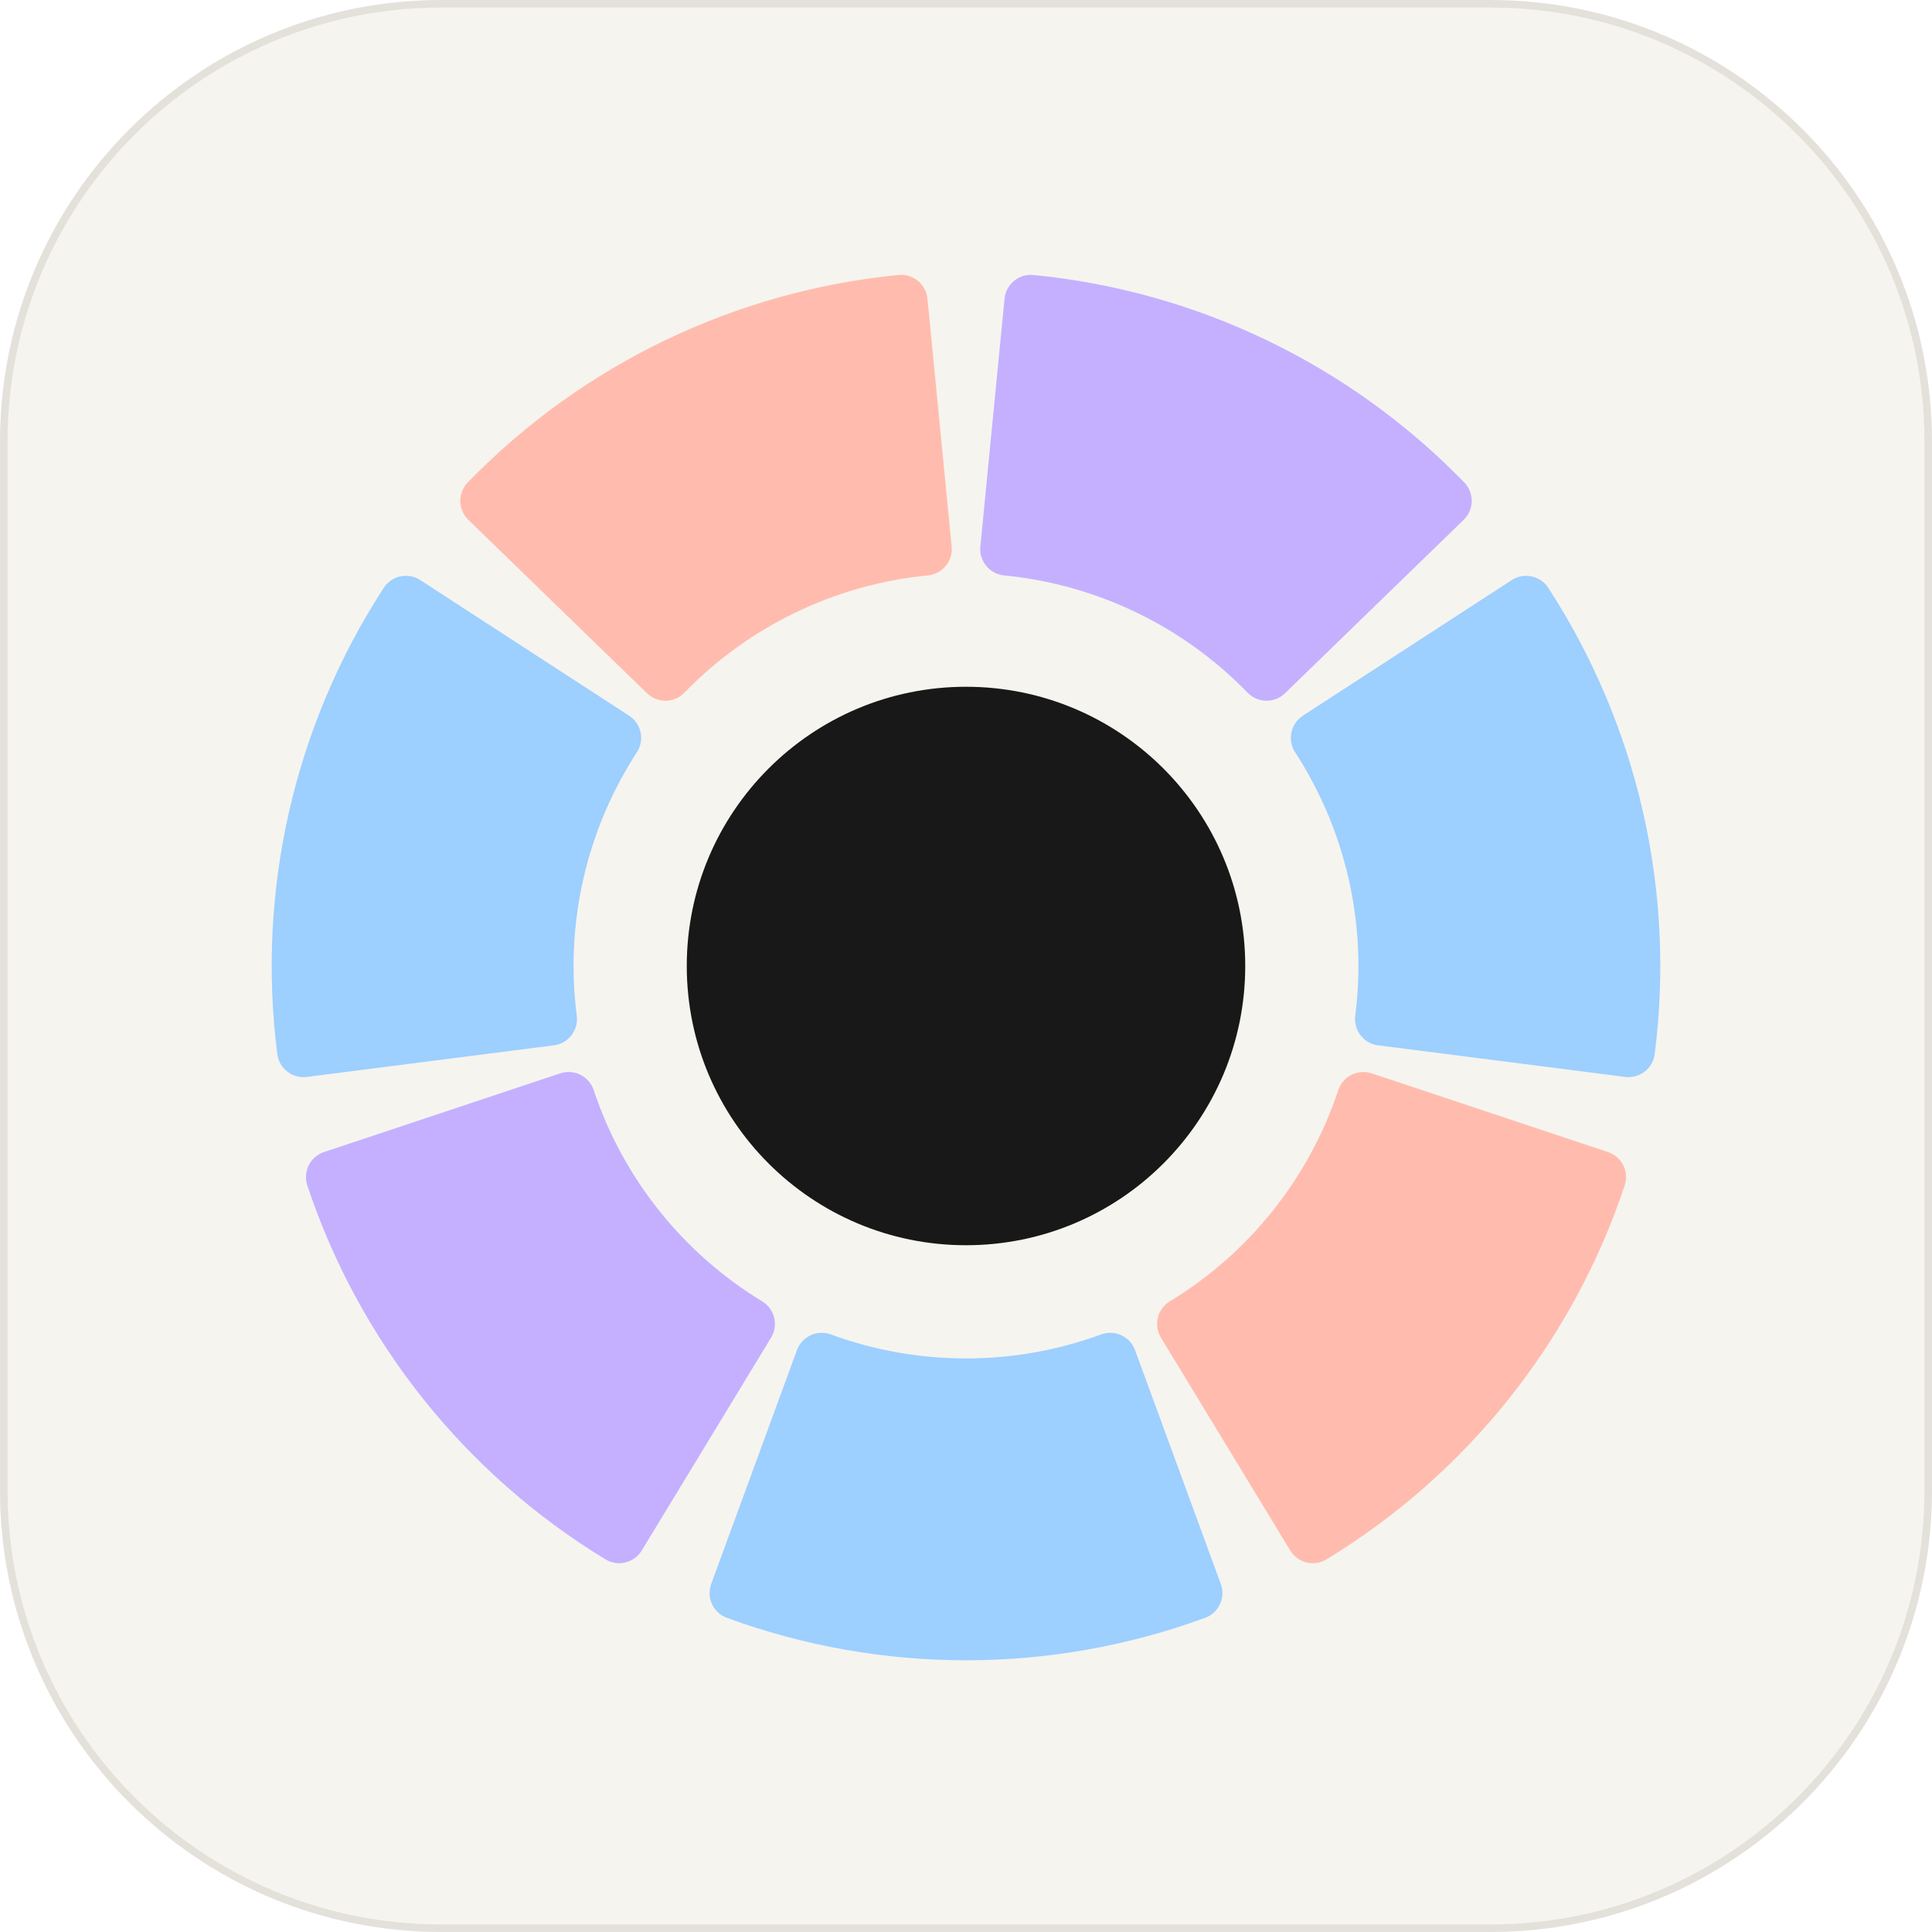
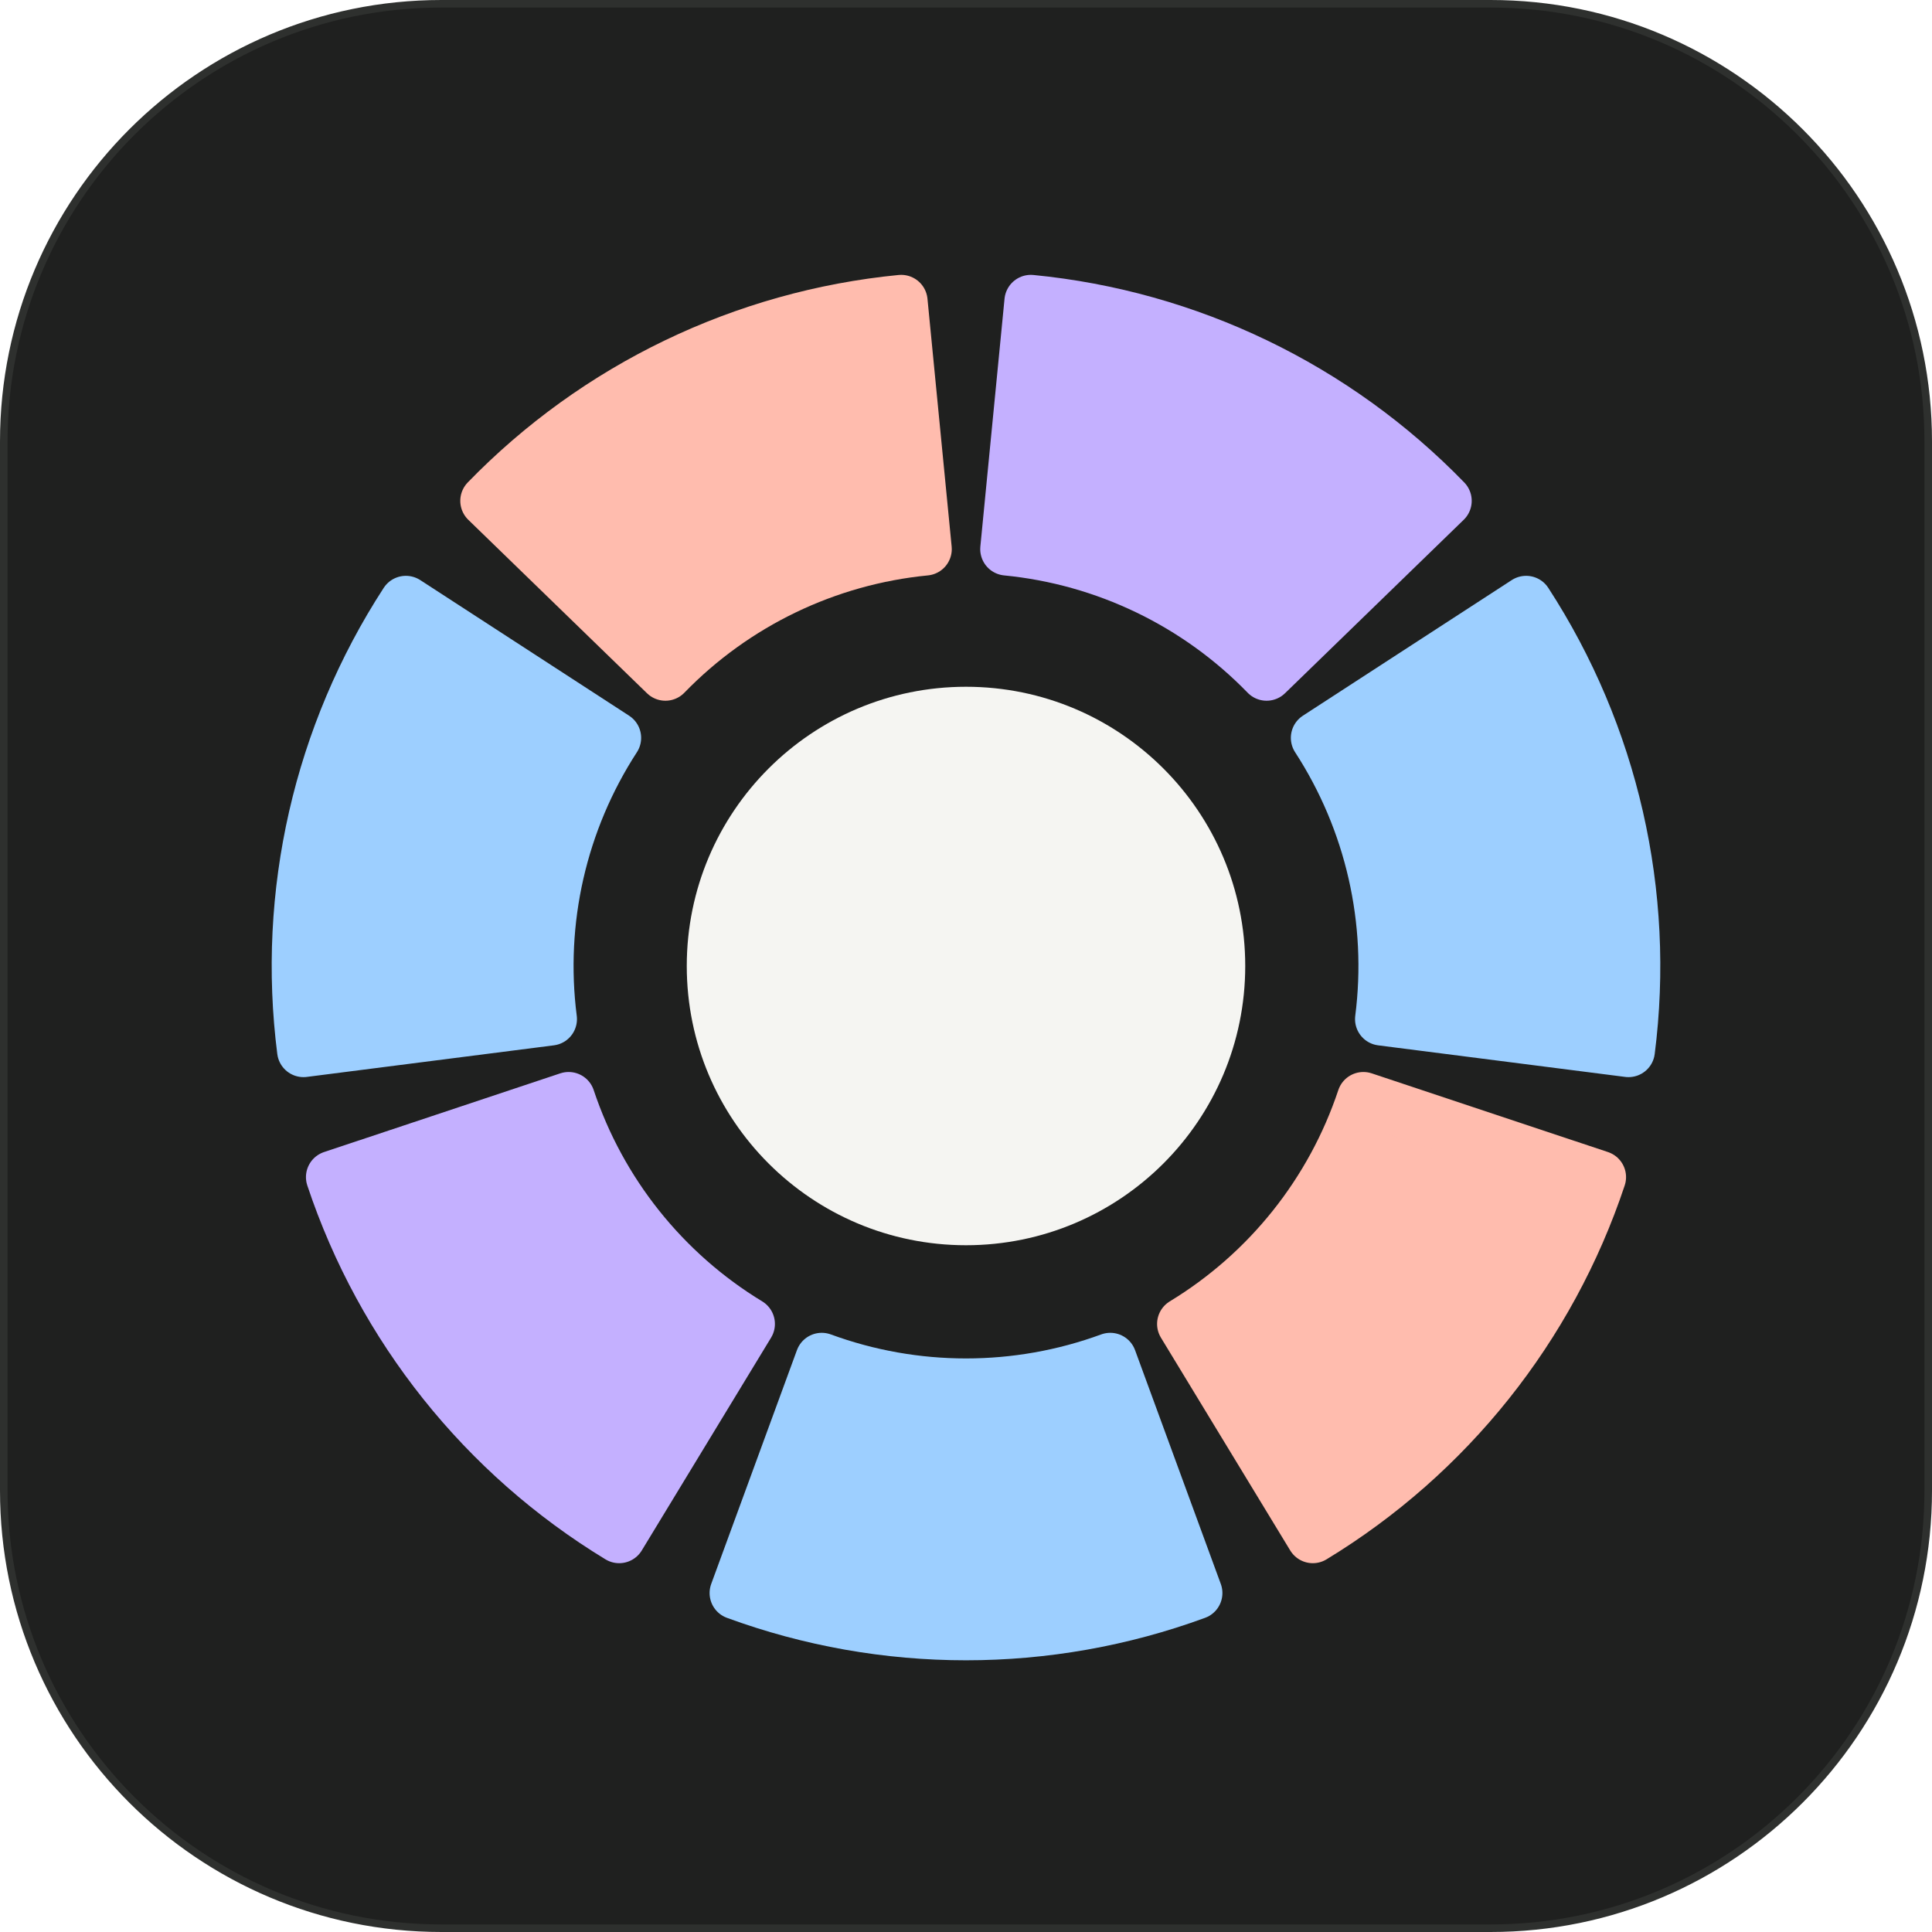
<svg xmlns="http://www.w3.org/2000/svg" viewBox="0 0 512 512" role="img" aria-label="Círculos Music">
-   <rect x="1" y="1" width="510" height="510" rx="116" fill="#f6f4ef" stroke="#e3e1da" stroke-width="2" />
+   <rect x="1" y="1" width="510" height="510" rx="116" fill="#1f201f" stroke="#2e302e" stroke-width="2" />
  <g transform="translate(256 256) scale(1) translate(-256 -256)">
    <path d="M273.18 79.84A177 177 0 0 1 383.02 132.73L335.66 178.70A111 111 0 0 0 266.77 145.52Z" fill="#c4b0ff" stroke="#c4b0ff" stroke-width="14" stroke-linejoin="round" />
    <path d="M404.44 159.60A177 177 0 0 1 431.57 278.45L366.10 270.08A111 111 0 0 0 349.09 195.54Z" fill="#9dcfff" stroke="#9dcfff" stroke-width="14" stroke-linejoin="round" />
    <path d="M423.92 311.95A177 177 0 0 1 347.91 407.26L313.64 350.86A111 111 0 0 0 361.31 291.09Z" fill="#ffbcae" stroke="#ffbcae" stroke-width="14" stroke-linejoin="round" />
    <path d="M316.95 422.17A177 177 0 0 1 195.05 422.17L217.77 360.21A111 111 0 0 0 294.23 360.21Z" fill="#9dcfff" stroke="#9dcfff" stroke-width="14" stroke-linejoin="round" />
    <path d="M164.09 407.26A177 177 0 0 1 88.08 311.95L150.69 291.09A111 111 0 0 0 198.36 350.86Z" fill="#c4b0ff" stroke="#c4b0ff" stroke-width="14" stroke-linejoin="round" />
    <path d="M80.43 278.45A177 177 0 0 1 107.56 159.60L162.91 195.54A111 111 0 0 0 145.90 270.08Z" fill="#9dcfff" stroke="#9dcfff" stroke-width="14" stroke-linejoin="round" />
    <path d="M128.98 132.73A177 177 0 0 1 238.82 79.84L245.23 145.52A111 111 0 0 0 176.34 178.70Z" fill="#ffbcae" stroke="#ffbcae" stroke-width="14" stroke-linejoin="round" />
-     <circle cx="256" cy="256" r="74" fill="#171817" />
+     <circle cx="256" cy="256" r="74" fill="#f5f5f2" />
  </g>
</svg>
